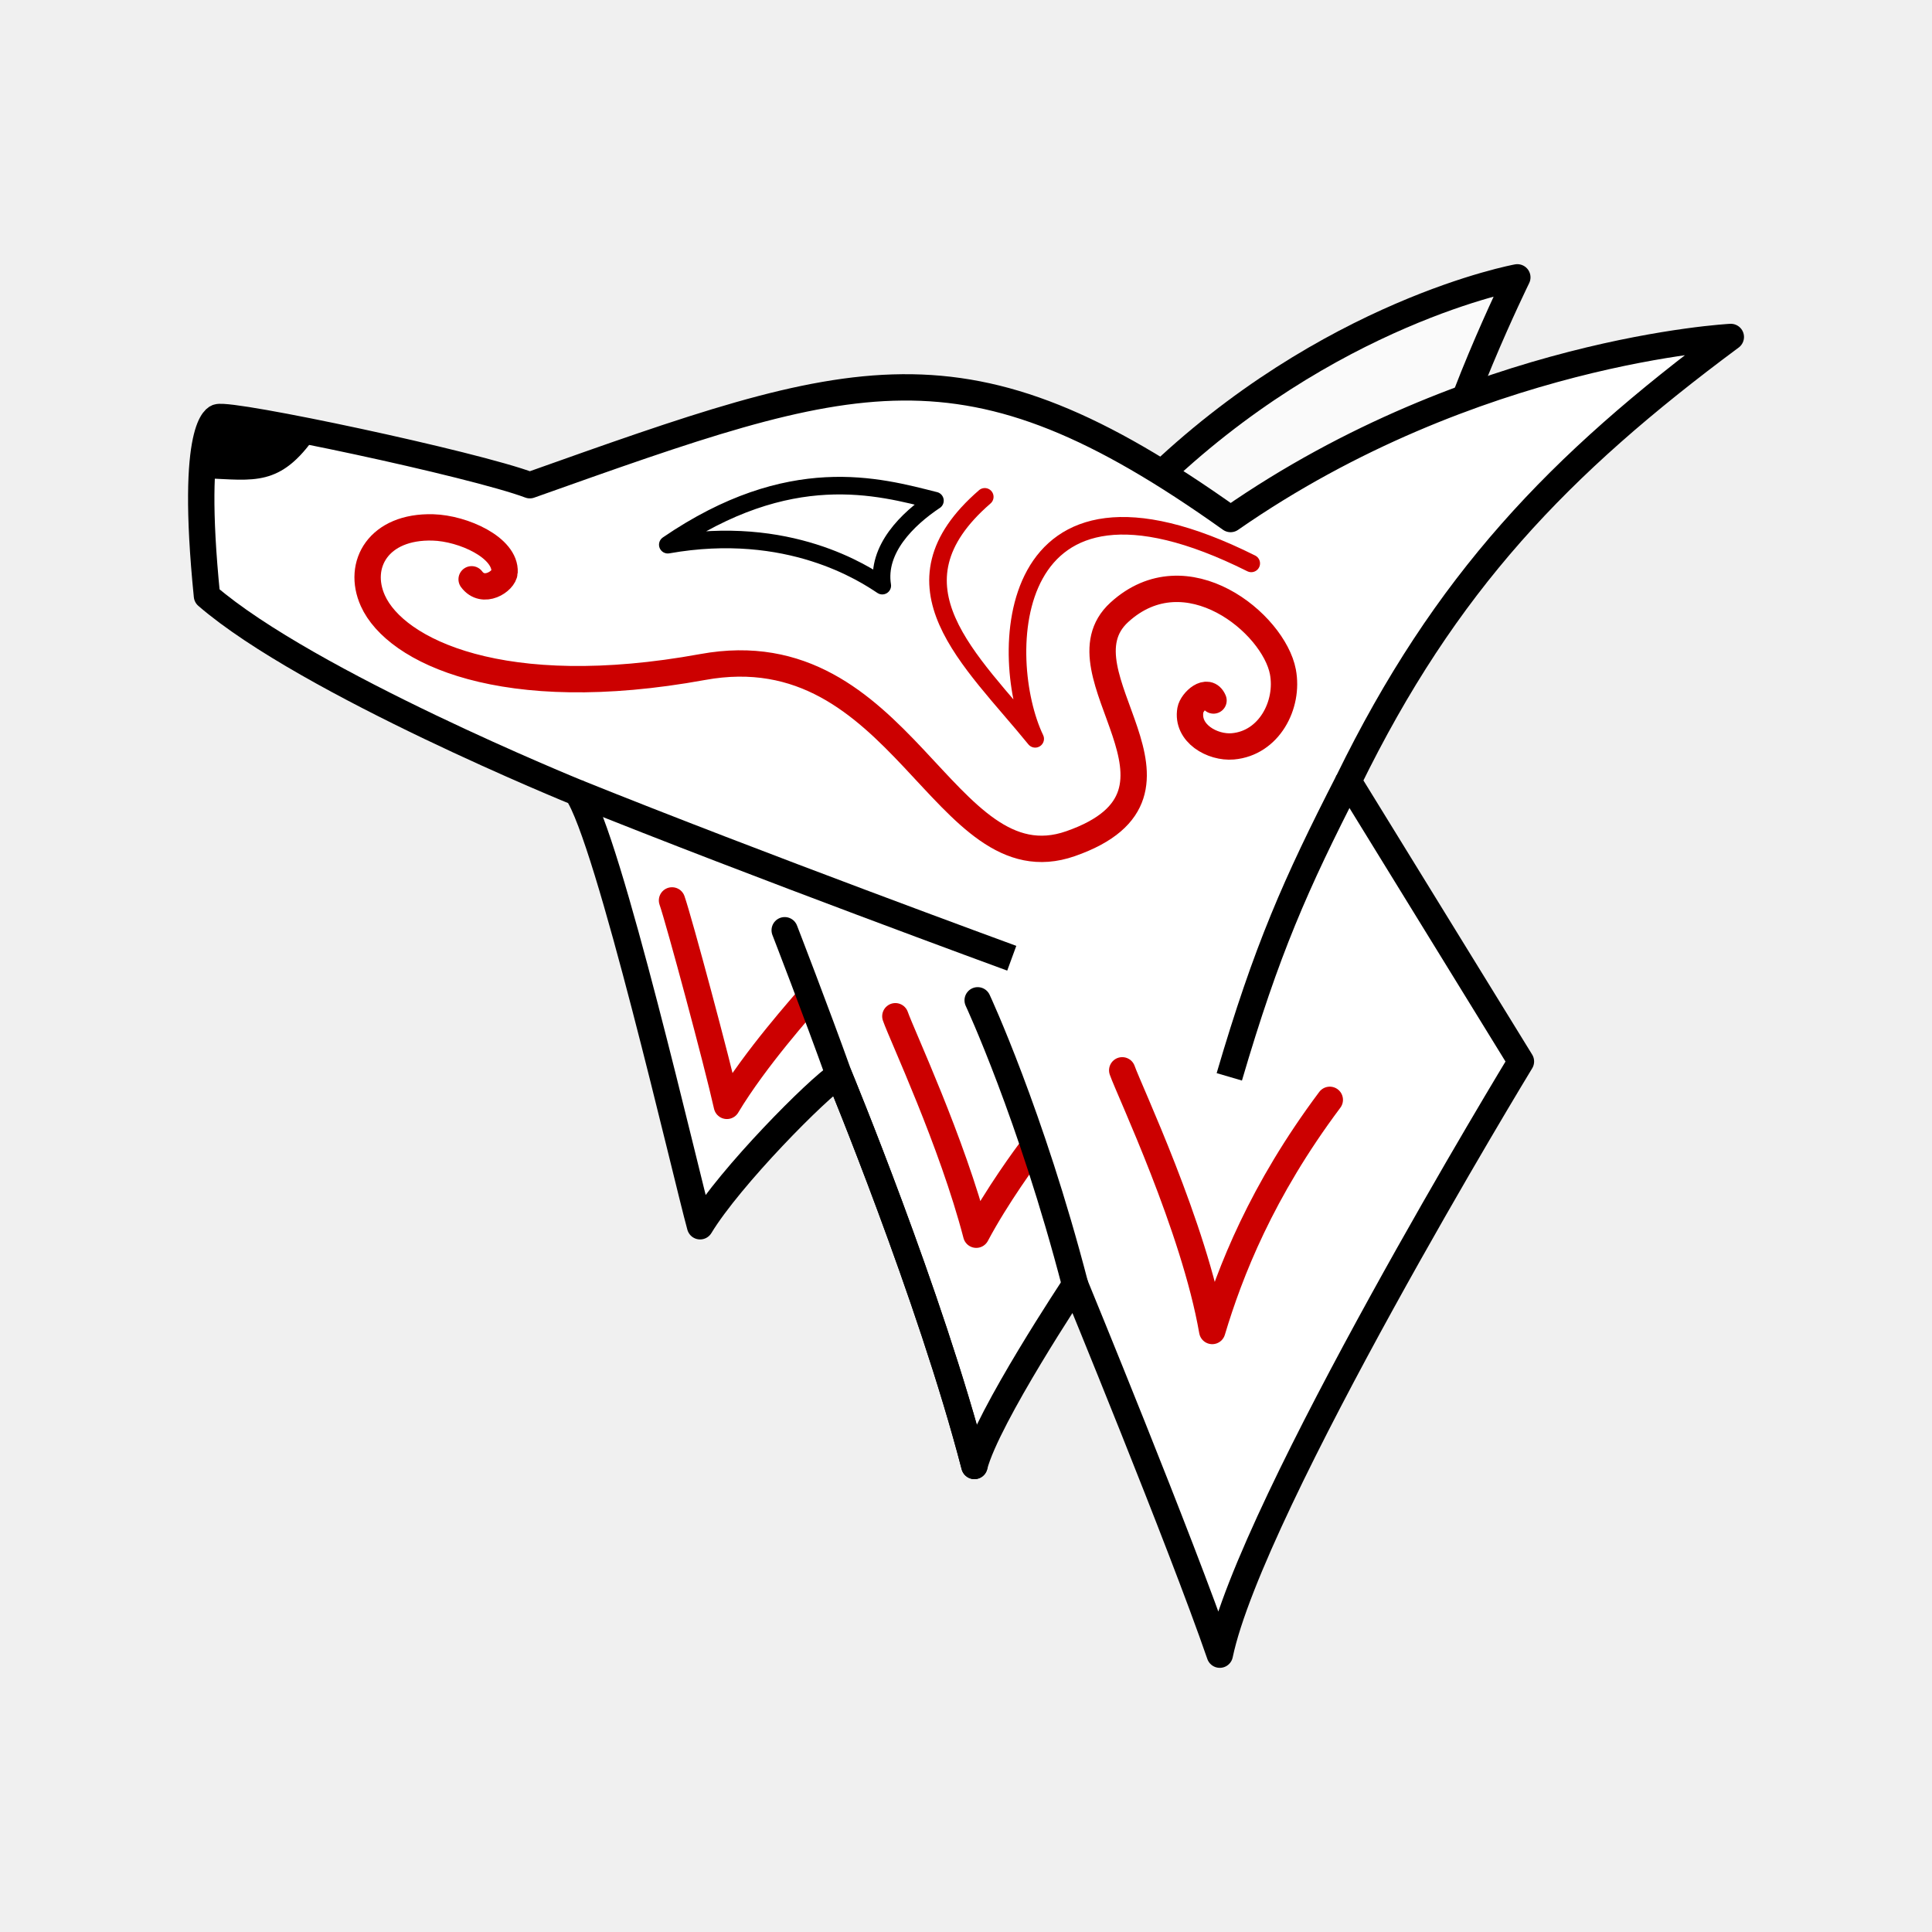
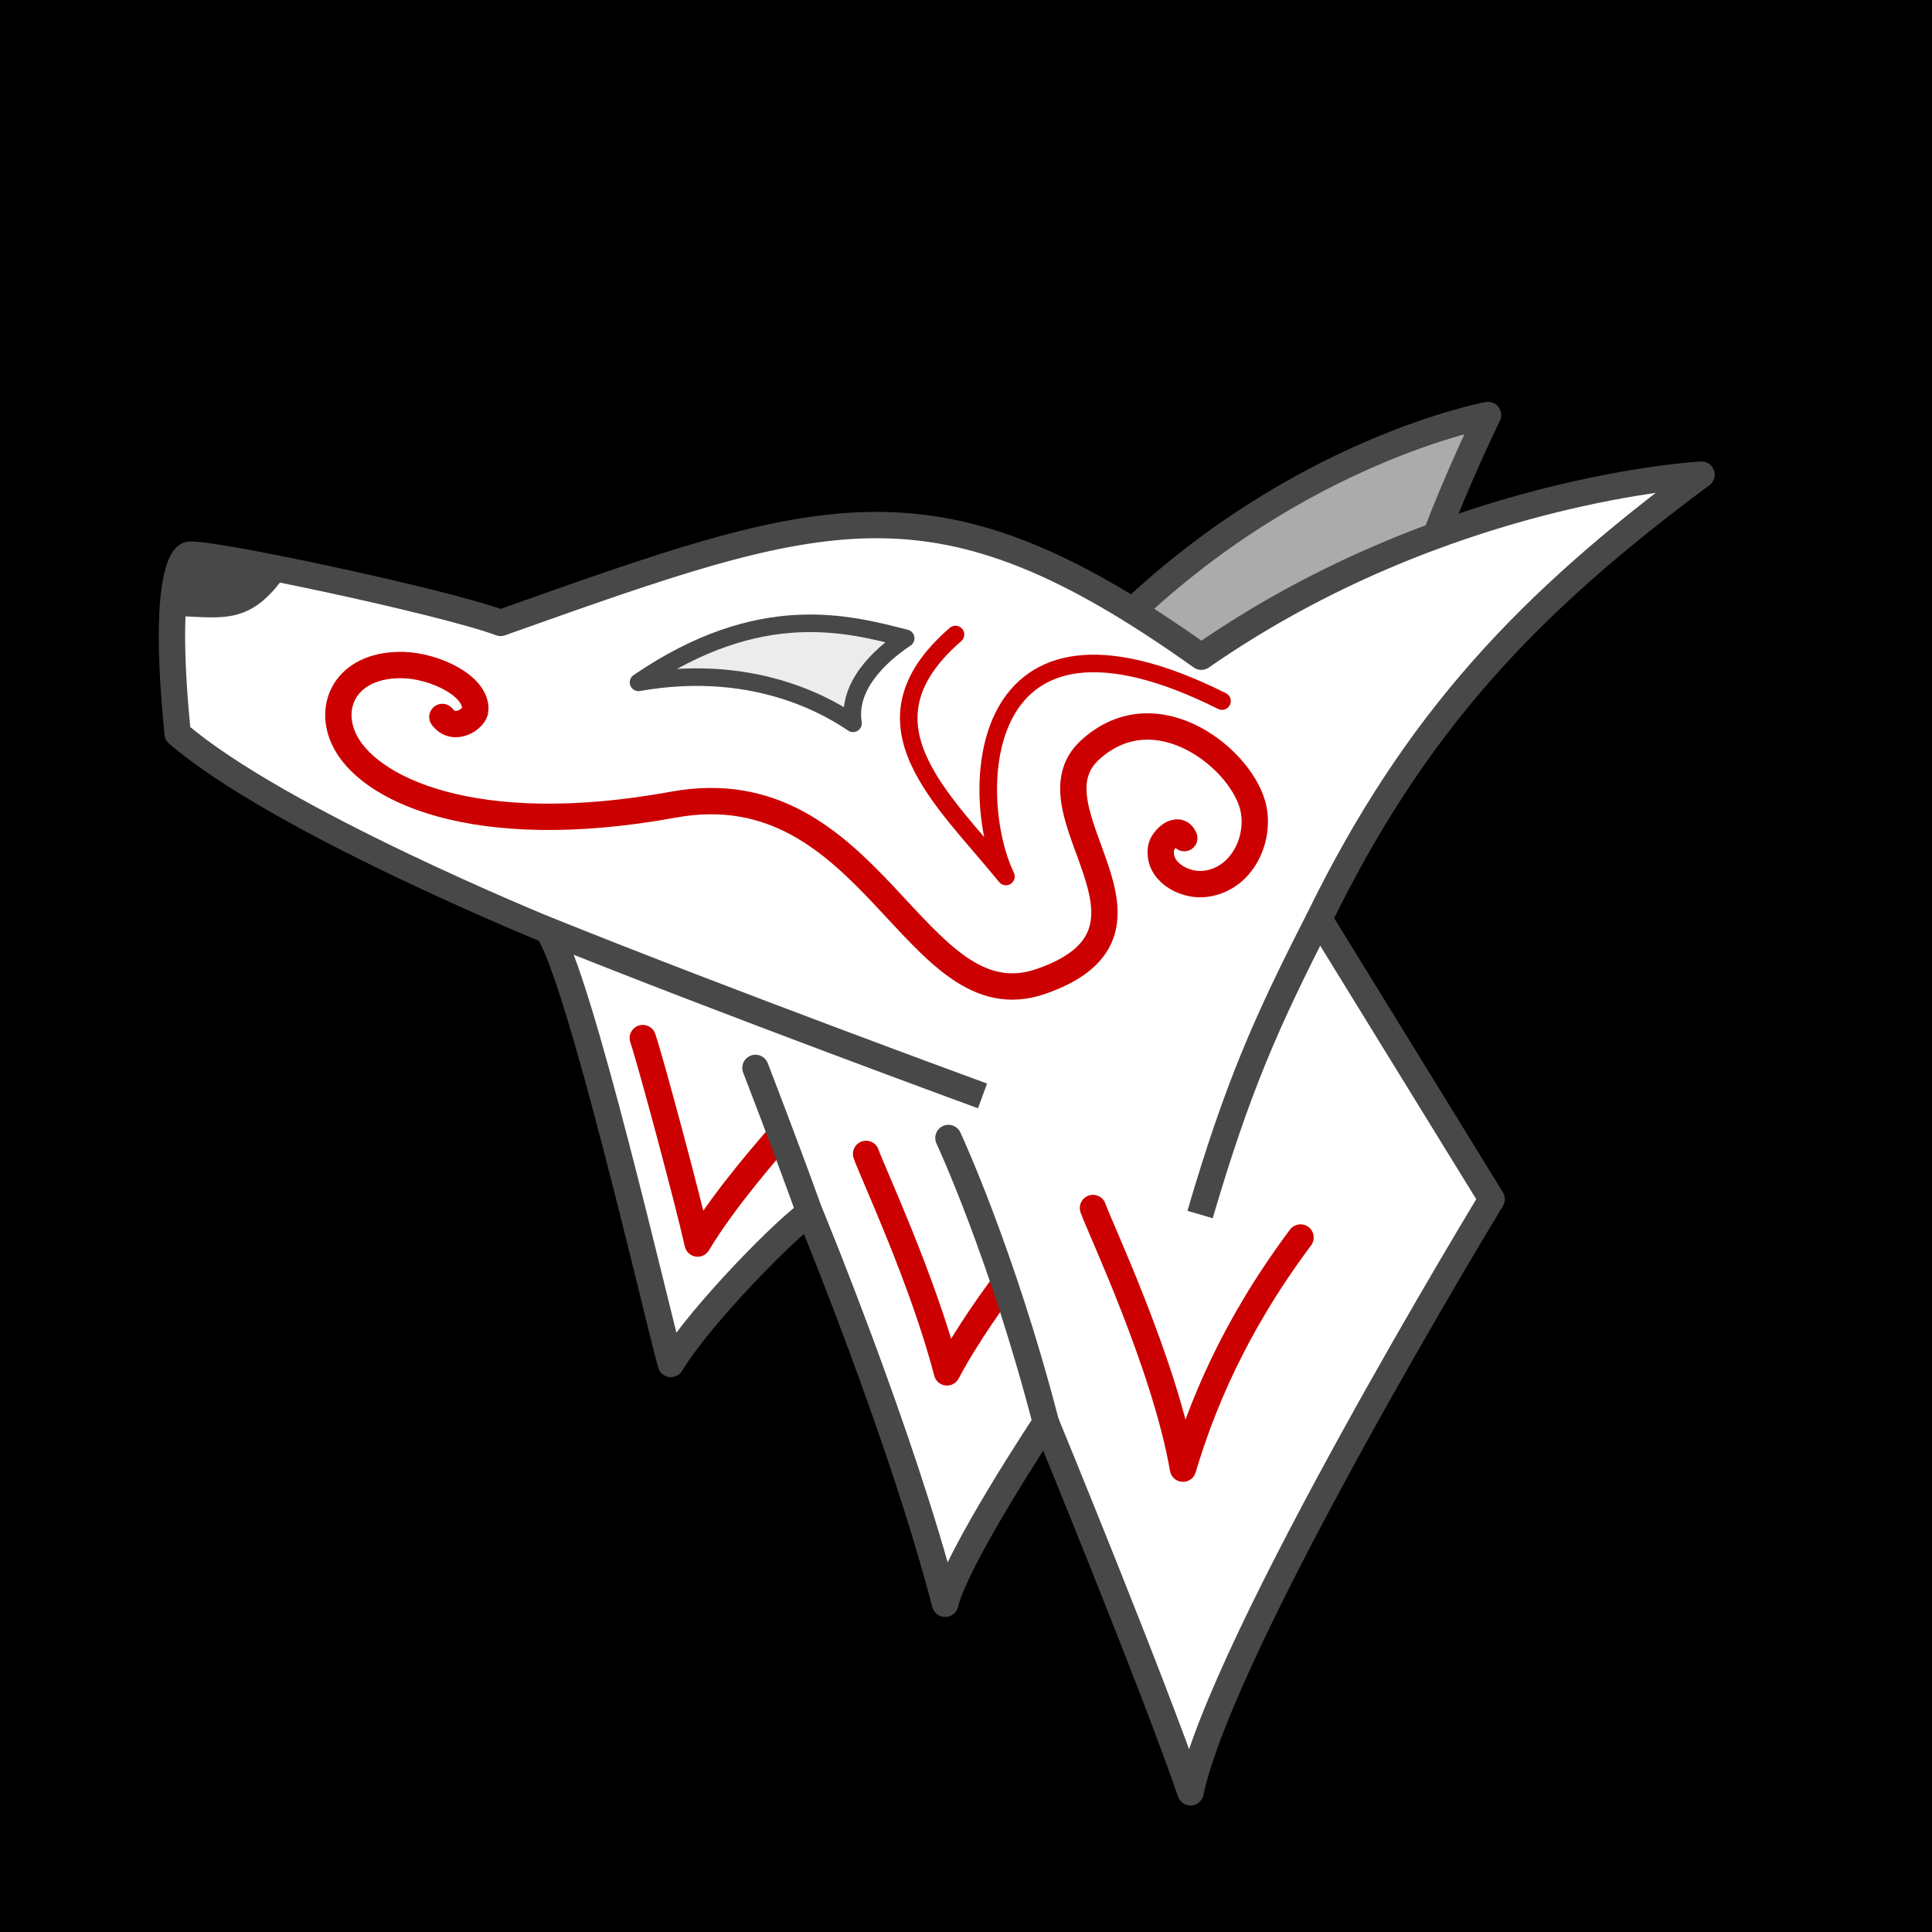
<svg xmlns="http://www.w3.org/2000/svg" width="66mm" height="66mm" viewBox="0 0 66 66" version="1.1" id="svg8">
  <defs id="defs2" />
  <g id="layer1" transform="translate(-52.46042,-72.04479)" />
  <g id="layer2" transform="translate(-52.46042,-72.04479)">
-     <g id="g845" transform="matrix(0.8246311,0,0,0.8243602,14.98711,18.45005)" style="stroke-width:1.213">
-       <path style="opacity:1;fill:#ffffff;fill-opacity:0.671;stroke:#000000;stroke-width:1.092;stroke-linecap:round;stroke-linejoin:round;stroke-miterlimit:4;stroke-dasharray:none;stroke-dashoffset:0;stroke-opacity:1" d="m 108.3,76.507 c 0,0 -2.905,5.923 -3.451,9.293 -9.484,4.073 -11.272,-0.13 -11.687,-0.787 7.288,-7.078 15.138,-8.506 15.138,-8.506 z" id="path967" />
-       <path style="opacity:1;fill:#ffffff;fill-opacity:1;stroke:#000000;stroke-width:1.092;stroke-linecap:round;stroke-linejoin:round;stroke-miterlimit:4;stroke-dasharray:none;stroke-dashoffset:0;stroke-opacity:1" d="m 101.301,97.383 7.148,11.618 c 0,0 -11.182,18.386 -12.475,24.582 -1.616,-4.687 -5.993,-15.33 -5.993,-15.33 0,0 -3.634,5.463 -4.172,7.51 -1.832,-7.058 -5.614,-16.202 -5.614,-16.202 -0.862,0.539 -4.51,4.221 -5.75,6.269 -0.593,-2.155 -3.807,-16.143 -5.1,-17.975 0,0 -11.139,-4.528 -15.329,-8.147 -0.724,-7.2 0.441,-7.403 0.441,-7.403 0.571,-0.19 10.612,1.939 12.935,2.816 13.513,-4.8 17.968,-6.478 29.029,1.401 10.074,-7.004 20.723,-7.544 20.723,-7.544 -7.139,5.297 -11.838,10.202 -15.843,18.405 z" id="path963" />
-       <path style="opacity:1;fill:#000000;fill-opacity:1;stroke:none;stroke-width:0.606;stroke-linecap:round;stroke-linejoin:round;stroke-miterlimit:4;stroke-dasharray:none;stroke-dashoffset:0;stroke-opacity:1" d="m 54.456,82.305 c 1.181,0.111 4.077,0.756 4.077,0.756 -1.472,2.149 -2.583,1.851 -4.575,1.771 0,-1.697 0.498,-2.527 0.498,-2.527 z" id="path961" />
-       <path id="path954" d="m 87.356,104.723 c 0,0 -10.604,-3.882 -18.012,-6.868 m 31.956,-0.472 c -2.187,4.273 -3.383,6.975 -4.932,12.255" style="fill:none;stroke:#000000;stroke-width:1.092;stroke-linecap:butt;stroke-linejoin:miter;stroke-miterlimit:4;stroke-dasharray:none;stroke-opacity:1" />
-       <path style="opacity:1;fill:none;fill-opacity:0.671;stroke:#000000;stroke-width:0.728;stroke-linecap:round;stroke-linejoin:round;stroke-miterlimit:4;stroke-dasharray:none;stroke-dashoffset:0;stroke-opacity:1" d="m 84.174,85.76 c -1.131,0.754 -2.424,2.014 -2.182,3.523 -0.727,-0.485 -3.875,-2.586 -8.885,-1.697 5.058,-3.46 8.724,-2.418 11.067,-1.825 z" id="path965" />
-       <path id="path975" d="m 78.93,106.407 c -0.194,0.244 -2.19,2.452 -3.375,4.434 -0.403,-1.81 -1.983,-7.684 -2.273,-8.514" style="opacity:1;fill:none;fill-opacity:0.343;stroke:#cc0000;stroke-width:1.092;stroke-linecap:round;stroke-linejoin:round;stroke-miterlimit:4;stroke-dasharray:none;stroke-dashoffset:0;stroke-opacity:1" />
-       <path style="opacity:1;fill:none;fill-opacity:0.343;stroke:#cc0000;stroke-width:1.092;stroke-linecap:round;stroke-linejoin:round;stroke-miterlimit:4;stroke-dasharray:none;stroke-dashoffset:0;stroke-opacity:1" d="m 100.531,110.591 c -2.828,3.78 -4.138,7.134 -4.87,9.579 -0.749,-4.306 -3.439,-9.972 -3.729,-10.802" id="path977" />
-       <path style="opacity:1;fill:none;fill-opacity:0.343;stroke:#cc0000;stroke-width:1.092;stroke-linecap:round;stroke-linejoin:round;stroke-miterlimit:4;stroke-dasharray:none;stroke-dashoffset:0;stroke-opacity:1" d="m 88.181,112.628 c -0.194,0.244 -1.454,1.962 -2.296,3.552 -1.006,-3.861 -3.067,-8.242 -3.351,-9.053" id="path979" />
-       <path d="m 64.981,89.02 c 0.482,0.647 1.344,0.079 1.364,-0.296 0.054,-1.017 -1.713,-1.819 -2.967,-1.854 -2.244,-0.064 -3.166,1.535 -2.489,3.039 0.939,2.087 5.388,4.256 13.661,2.746 8.272,-1.511 9.967,9.161 15.238,7.322 6.097,-2.127 -0.748,-7.058 2.025,-9.59 2.773,-2.532 6.395,0.461 6.775,2.467 0.259,1.367 -0.572,2.96 -2.076,3.089 -0.841,0.072 -1.926,-0.538 -1.756,-1.505 0.063,-0.357 0.718,-0.968 0.958,-0.396" style="fill:none;fill-rule:evenodd;stroke:#cc0000;stroke-width:1.092;stroke-linecap:round;stroke-miterlimit:4;stroke-dasharray:none;stroke-opacity:1" id="path983" />
-       <path id="path989" d="M 97.277,88.361 C 86.896,83.167 86.749,92.345 88.327,95.631 85.666,92.354 81.992,89.282 86.238,85.603" style="opacity:1;fill:none;fill-opacity:0.343;stroke:#cc0000;stroke-width:0.728;stroke-linecap:round;stroke-linejoin:round;stroke-miterlimit:4;stroke-dasharray:none;stroke-dashoffset:0;stroke-opacity:1" />
-       <path style="opacity:1;fill:#c9c9c9;fill-opacity:0.343;stroke:#000000;stroke-width:1.092;stroke-linecap:round;stroke-linejoin:round;stroke-miterlimit:4;stroke-dasharray:none;stroke-dashoffset:0;stroke-opacity:1" d="m 89.981,118.253 c -1.832,-7.058 -4.037,-11.786 -4.037,-11.786" id="path971" />
-       <path id="path969" d="m 85.809,125.763 c -1.832,-7.058 -5.614,-16.202 -5.614,-16.202 -0.938,-2.623 -2.245,-5.998 -2.245,-5.998" style="opacity:1;fill:#c9c9c9;fill-opacity:0.343;stroke:#000000;stroke-width:1.092;stroke-linecap:round;stroke-linejoin:round;stroke-miterlimit:4;stroke-dasharray:none;stroke-dashoffset:0;stroke-opacity:1" />
-     </g>
+     <rect style="opacity:1;fill:#000000;fill-opacity:1;stroke:none;stroke-width:1;stroke-linecap:round;stroke-linejoin:round;stroke-miterlimit:4;stroke-dasharray:none;stroke-dashoffset:0;stroke-opacity:1" id="rect878" width="73.025" height="69.982" x="49.682" y="70.179" />
+     <path id="path967" d="m 103.295,86.222 c 0,0 -2.395,4.883 -2.846,7.661 -7.821,3.358 -9.295,-0.108 -9.637,-0.649 6.01,-5.835 12.483,-7.012 12.483,-7.012 z" style="opacity:1;fill:#ffffff;fill-opacity:0.671;stroke:#484848;stroke-width:0.9;stroke-linecap:round;stroke-linejoin:round;stroke-miterlimit:4;stroke-dasharray:none;stroke-dashoffset:0;stroke-opacity:1" />
+     <path id="path963" d="m 97.524,103.432 5.894,9.578 c 0,0 -9.221,15.157 -10.287,20.264 -1.333,-3.864 -4.942,-12.637 -4.942,-12.637 0,0 -2.996,4.503 -3.441,6.191 -1.51,-5.818 -4.63,-13.356 -4.63,-13.356 -0.711,0.444 -3.719,3.48 -4.741,5.168 -0.489,-1.776 -3.139,-13.308 -4.206,-14.818 0,0 -9.186,-3.733 -12.641,-6.716 -0.597,-5.935 0.364,-6.103 0.364,-6.103 0.471,-0.157 8.751,1.599 10.667,2.321 11.143,-3.957 14.817,-5.34 23.938,1.155 8.307,-5.774 17.089,-6.219 17.089,-6.219 -5.887,4.367 -9.762,8.41 -13.065,15.173 z" style="opacity:1;fill:#ffffff;fill-opacity:1;stroke:#484848;stroke-width:0.9;stroke-linecap:round;stroke-linejoin:round;stroke-miterlimit:4;stroke-dasharray:none;stroke-dashoffset:0;stroke-opacity:1" />
+     <path id="path961" d="m 58.895,91.002 c 0.974,0.091 3.362,0.624 3.362,0.624 -1.214,1.772 -2.13,1.526 -3.772,1.46 0,-1.399 0.411,-2.083 0.411,-2.083 z" style="opacity:1;fill:#484848;fill-opacity:1;stroke:none;stroke-width:0.5;stroke-linecap:round;stroke-linejoin:round;stroke-miterlimit:4;stroke-dasharray:none;stroke-dashoffset:0;stroke-opacity:1" />
+     <path style="fill:none;stroke:#484848;stroke-width:0.9;stroke-linecap:butt;stroke-linejoin:miter;stroke-miterlimit:4;stroke-dasharray:none;stroke-opacity:1" d="m 86.025,109.483 c 0,0 -8.744,-3.2 -14.853,-5.662 m 26.352,-0.389 c -1.804,3.523 -2.79,5.75 -4.067,10.103" id="path954" />
+     <path id="path965" d="m 83.4,93.85 c -0.933,0.622 -1.999,1.66 -1.799,2.904 -0.6,-0.4 -3.196,-2.132 -7.327,-1.399 4.171,-2.852 7.194,-1.993 9.126,-1.505 z" style="opacity:1;fill:#ececec;fill-opacity:1;stroke:#484848;stroke-width:0.6;stroke-linecap:round;stroke-linejoin:round;stroke-miterlimit:4;stroke-dasharray:none;stroke-dashoffset:0;stroke-opacity:1" />
+     <path style="opacity:1;fill:none;fill-opacity:0.343;stroke:#cc0000;stroke-width:0.9;stroke-linecap:round;stroke-linejoin:round;stroke-miterlimit:4;stroke-dasharray:none;stroke-dashoffset:0;stroke-opacity:1" d="m 79.076,110.871 c -0.16,0.201 -1.806,2.022 -2.783,3.655 -0.332,-1.492 -1.635,-6.334 -1.874,-7.019" id="path975" />
+     <path id="path977" d="m 96.889,114.32 c -2.332,3.116 -3.412,5.881 -4.016,7.897 -0.618,-3.55 -2.836,-8.22 -3.075,-8.905" style="opacity:1;fill:none;fill-opacity:0.343;stroke:#cc0000;stroke-width:0.9;stroke-linecap:round;stroke-linejoin:round;stroke-miterlimit:4;stroke-dasharray:none;stroke-dashoffset:0;stroke-opacity:1" />
+     <path id="path979" d="m 86.705,115.999 c -0.16,0.201 -1.199,1.617 -1.894,2.928 -0.83,-3.183 -2.529,-6.794 -2.764,-7.463" style="opacity:1;fill:none;fill-opacity:0.343;stroke:#cc0000;stroke-width:0.9;stroke-linecap:round;stroke-linejoin:round;stroke-miterlimit:4;stroke-dasharray:none;stroke-dashoffset:0;stroke-opacity:1" />
+     <path id="path983" style="fill:none;fill-rule:evenodd;stroke:#cc0000;stroke-width:0.9;stroke-linecap:round;stroke-miterlimit:4;stroke-dasharray:none;stroke-opacity:1" d="m 67.573,96.538 c 0.398,0.533 1.109,0.065 1.125,-0.244 0.044,-0.838 -1.413,-1.499 -2.447,-1.529 -1.851,-0.053 -2.61,1.265 -2.052,2.505 0.775,1.72 4.443,3.509 11.265,2.263 6.822,-1.245 8.219,7.552 12.566,6.036 5.028,-1.753 -0.617,-5.819 1.67,-7.906 2.287,-2.087 5.274,0.38 5.587,2.034 0.213,1.127 -0.472,2.44 -1.712,2.547 -0.693,0.06 -1.588,-0.443 -1.448,-1.241 0.052,-0.294 0.592,-0.798 0.79,-0.327" />
+     <path style="opacity:1;fill:none;fill-opacity:0.343;stroke:#cc0000;stroke-width:0.6;stroke-linecap:round;stroke-linejoin:round;stroke-miterlimit:4;stroke-dasharray:none;stroke-dashoffset:0;stroke-opacity:1" d="m 94.206,95.994 c -8.561,-4.281 -8.682,3.285 -7.381,5.993 -2.195,-2.701 -5.224,-5.233 -1.723,-8.267" id="path989" />
+     <path id="path971" d="m 88.189,120.636 c -1.51,-5.818 -3.329,-9.716 -3.329,-9.716" style="opacity:1;fill:#c9c9c9;fill-opacity:0.343;stroke:#484848;stroke-width:0.9;stroke-linecap:round;stroke-linejoin:round;stroke-miterlimit:4;stroke-dasharray:none;stroke-dashoffset:0;stroke-opacity:1" />
+     <path style="opacity:1;fill:#c9c9c9;fill-opacity:0.343;stroke:#484848;stroke-width:0.9;stroke-linecap:round;stroke-linejoin:round;stroke-miterlimit:4;stroke-dasharray:none;stroke-dashoffset:0;stroke-opacity:1" d="m 84.749,126.827 c -1.51,-5.818 -4.63,-13.356 -4.63,-13.356 -0.774,-2.162 -1.851,-4.945 -1.851,-4.945" id="path969" />
  </g>
</svg>
